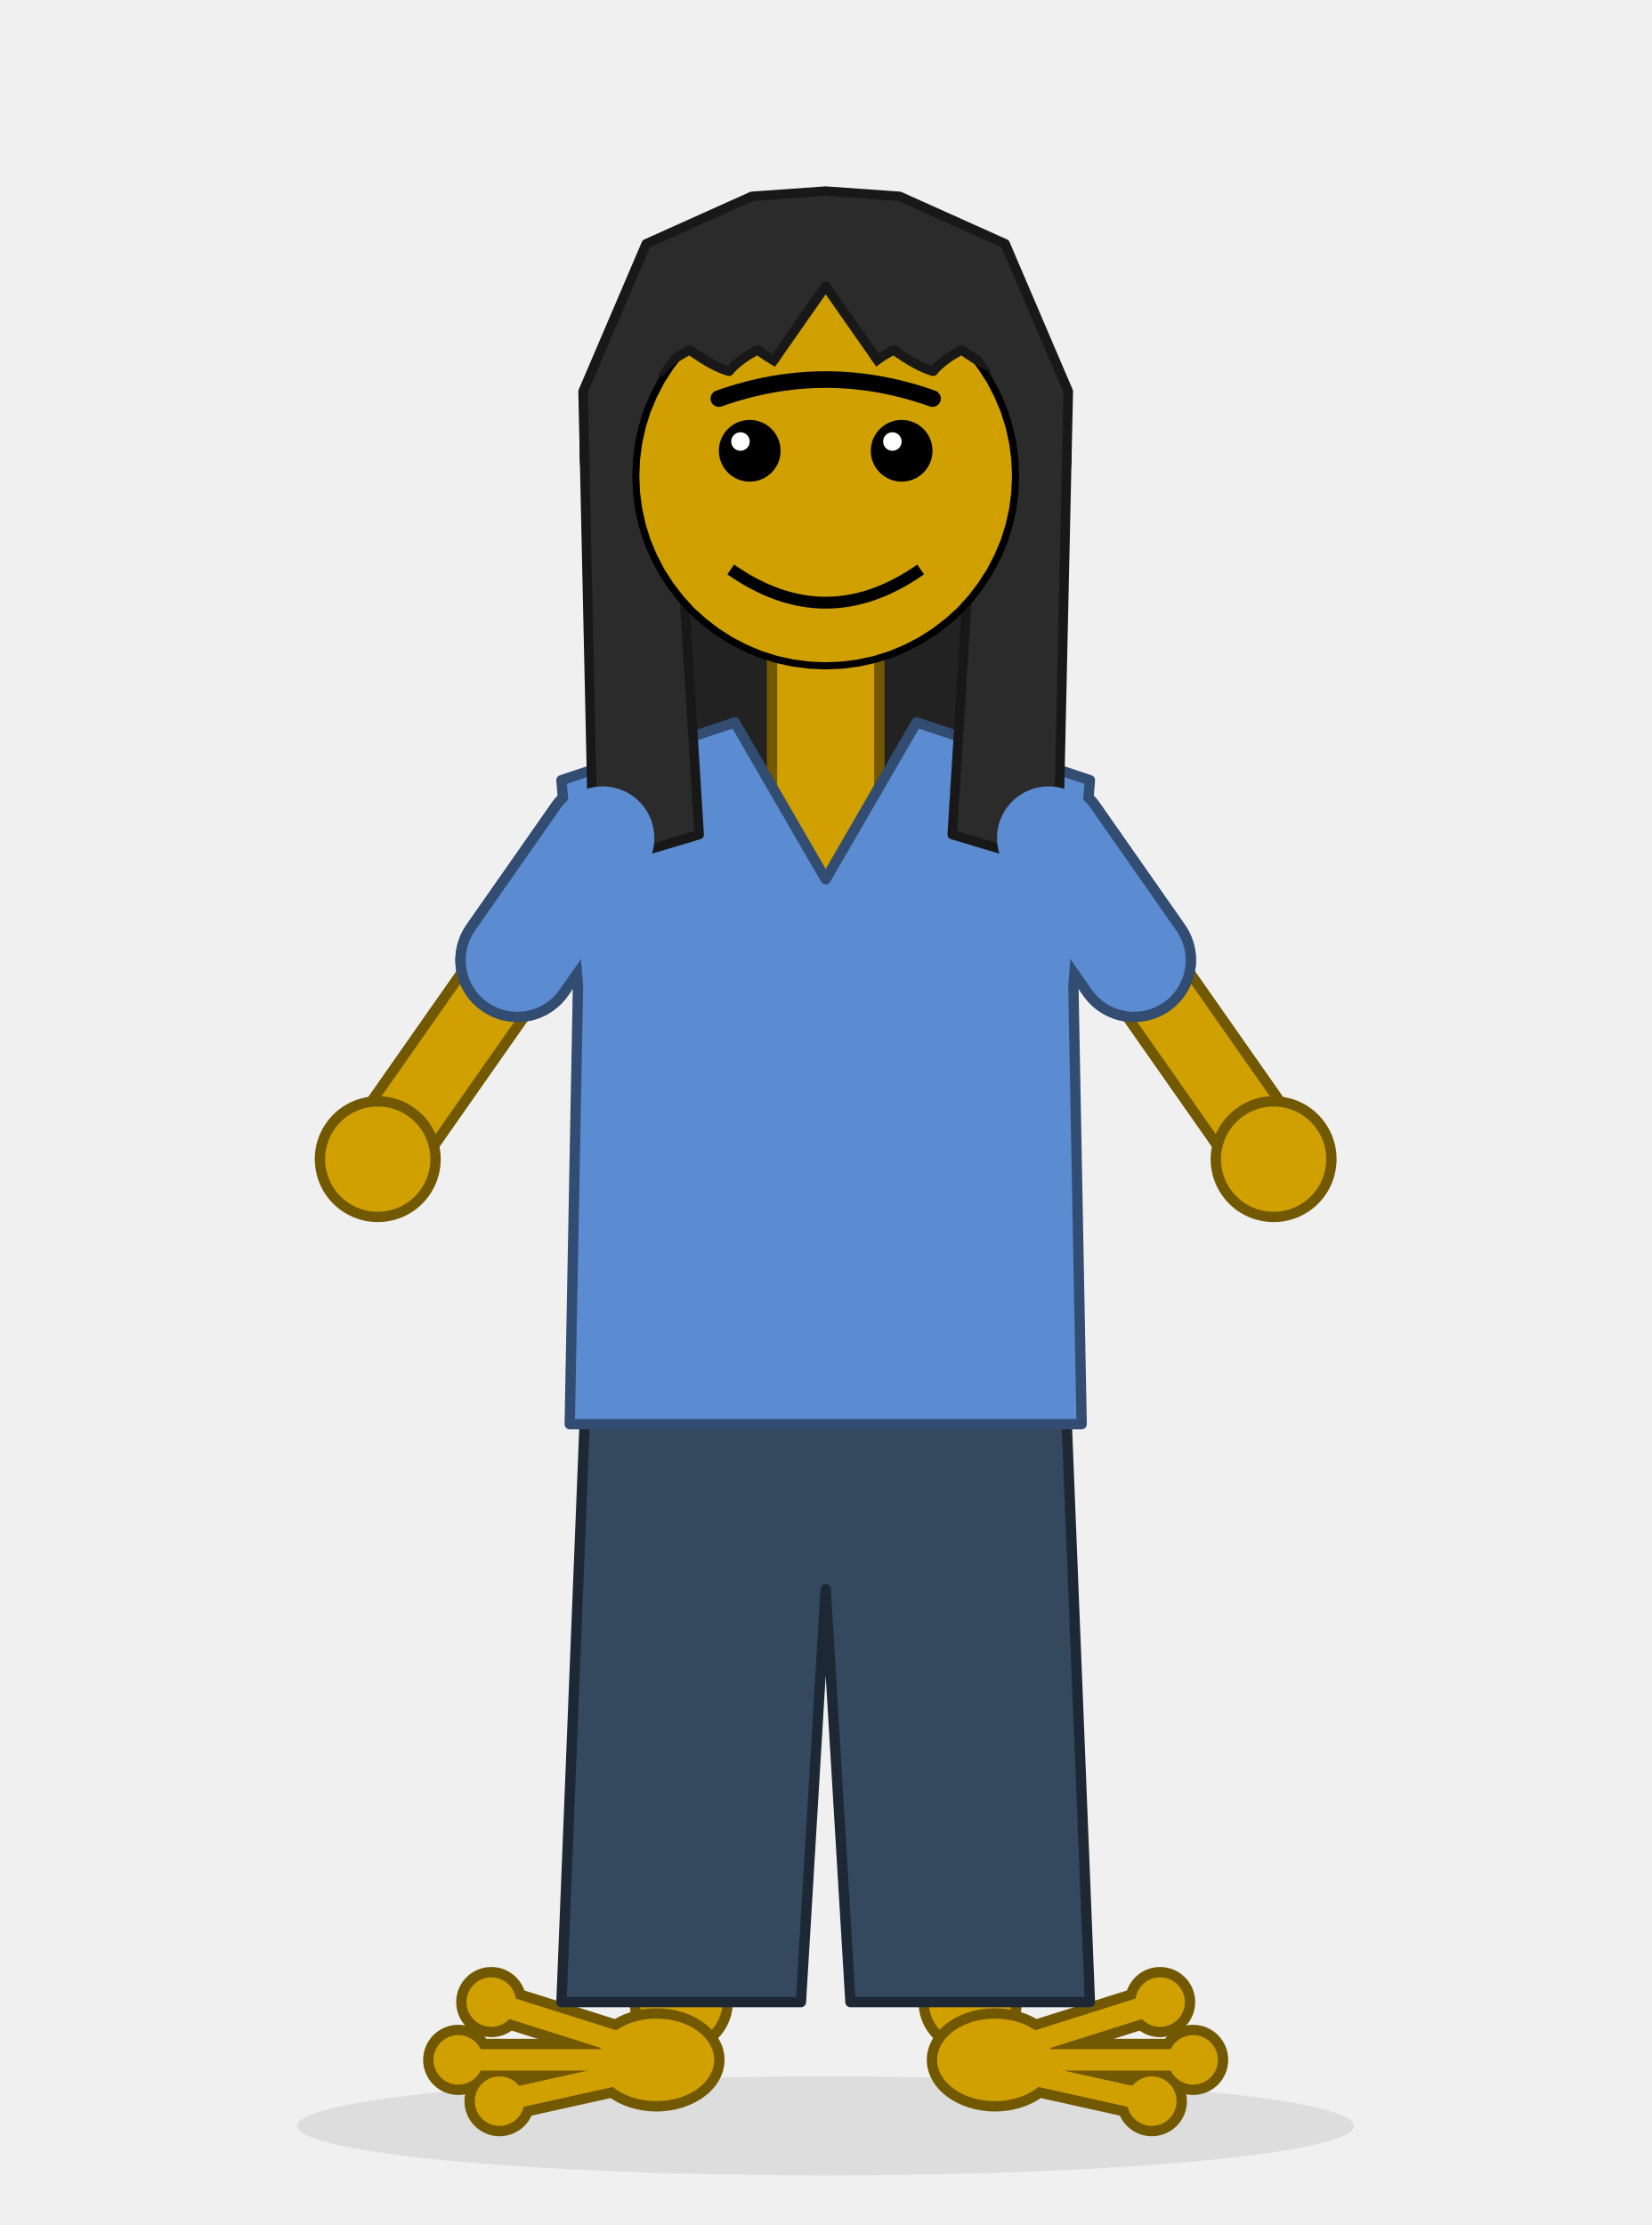
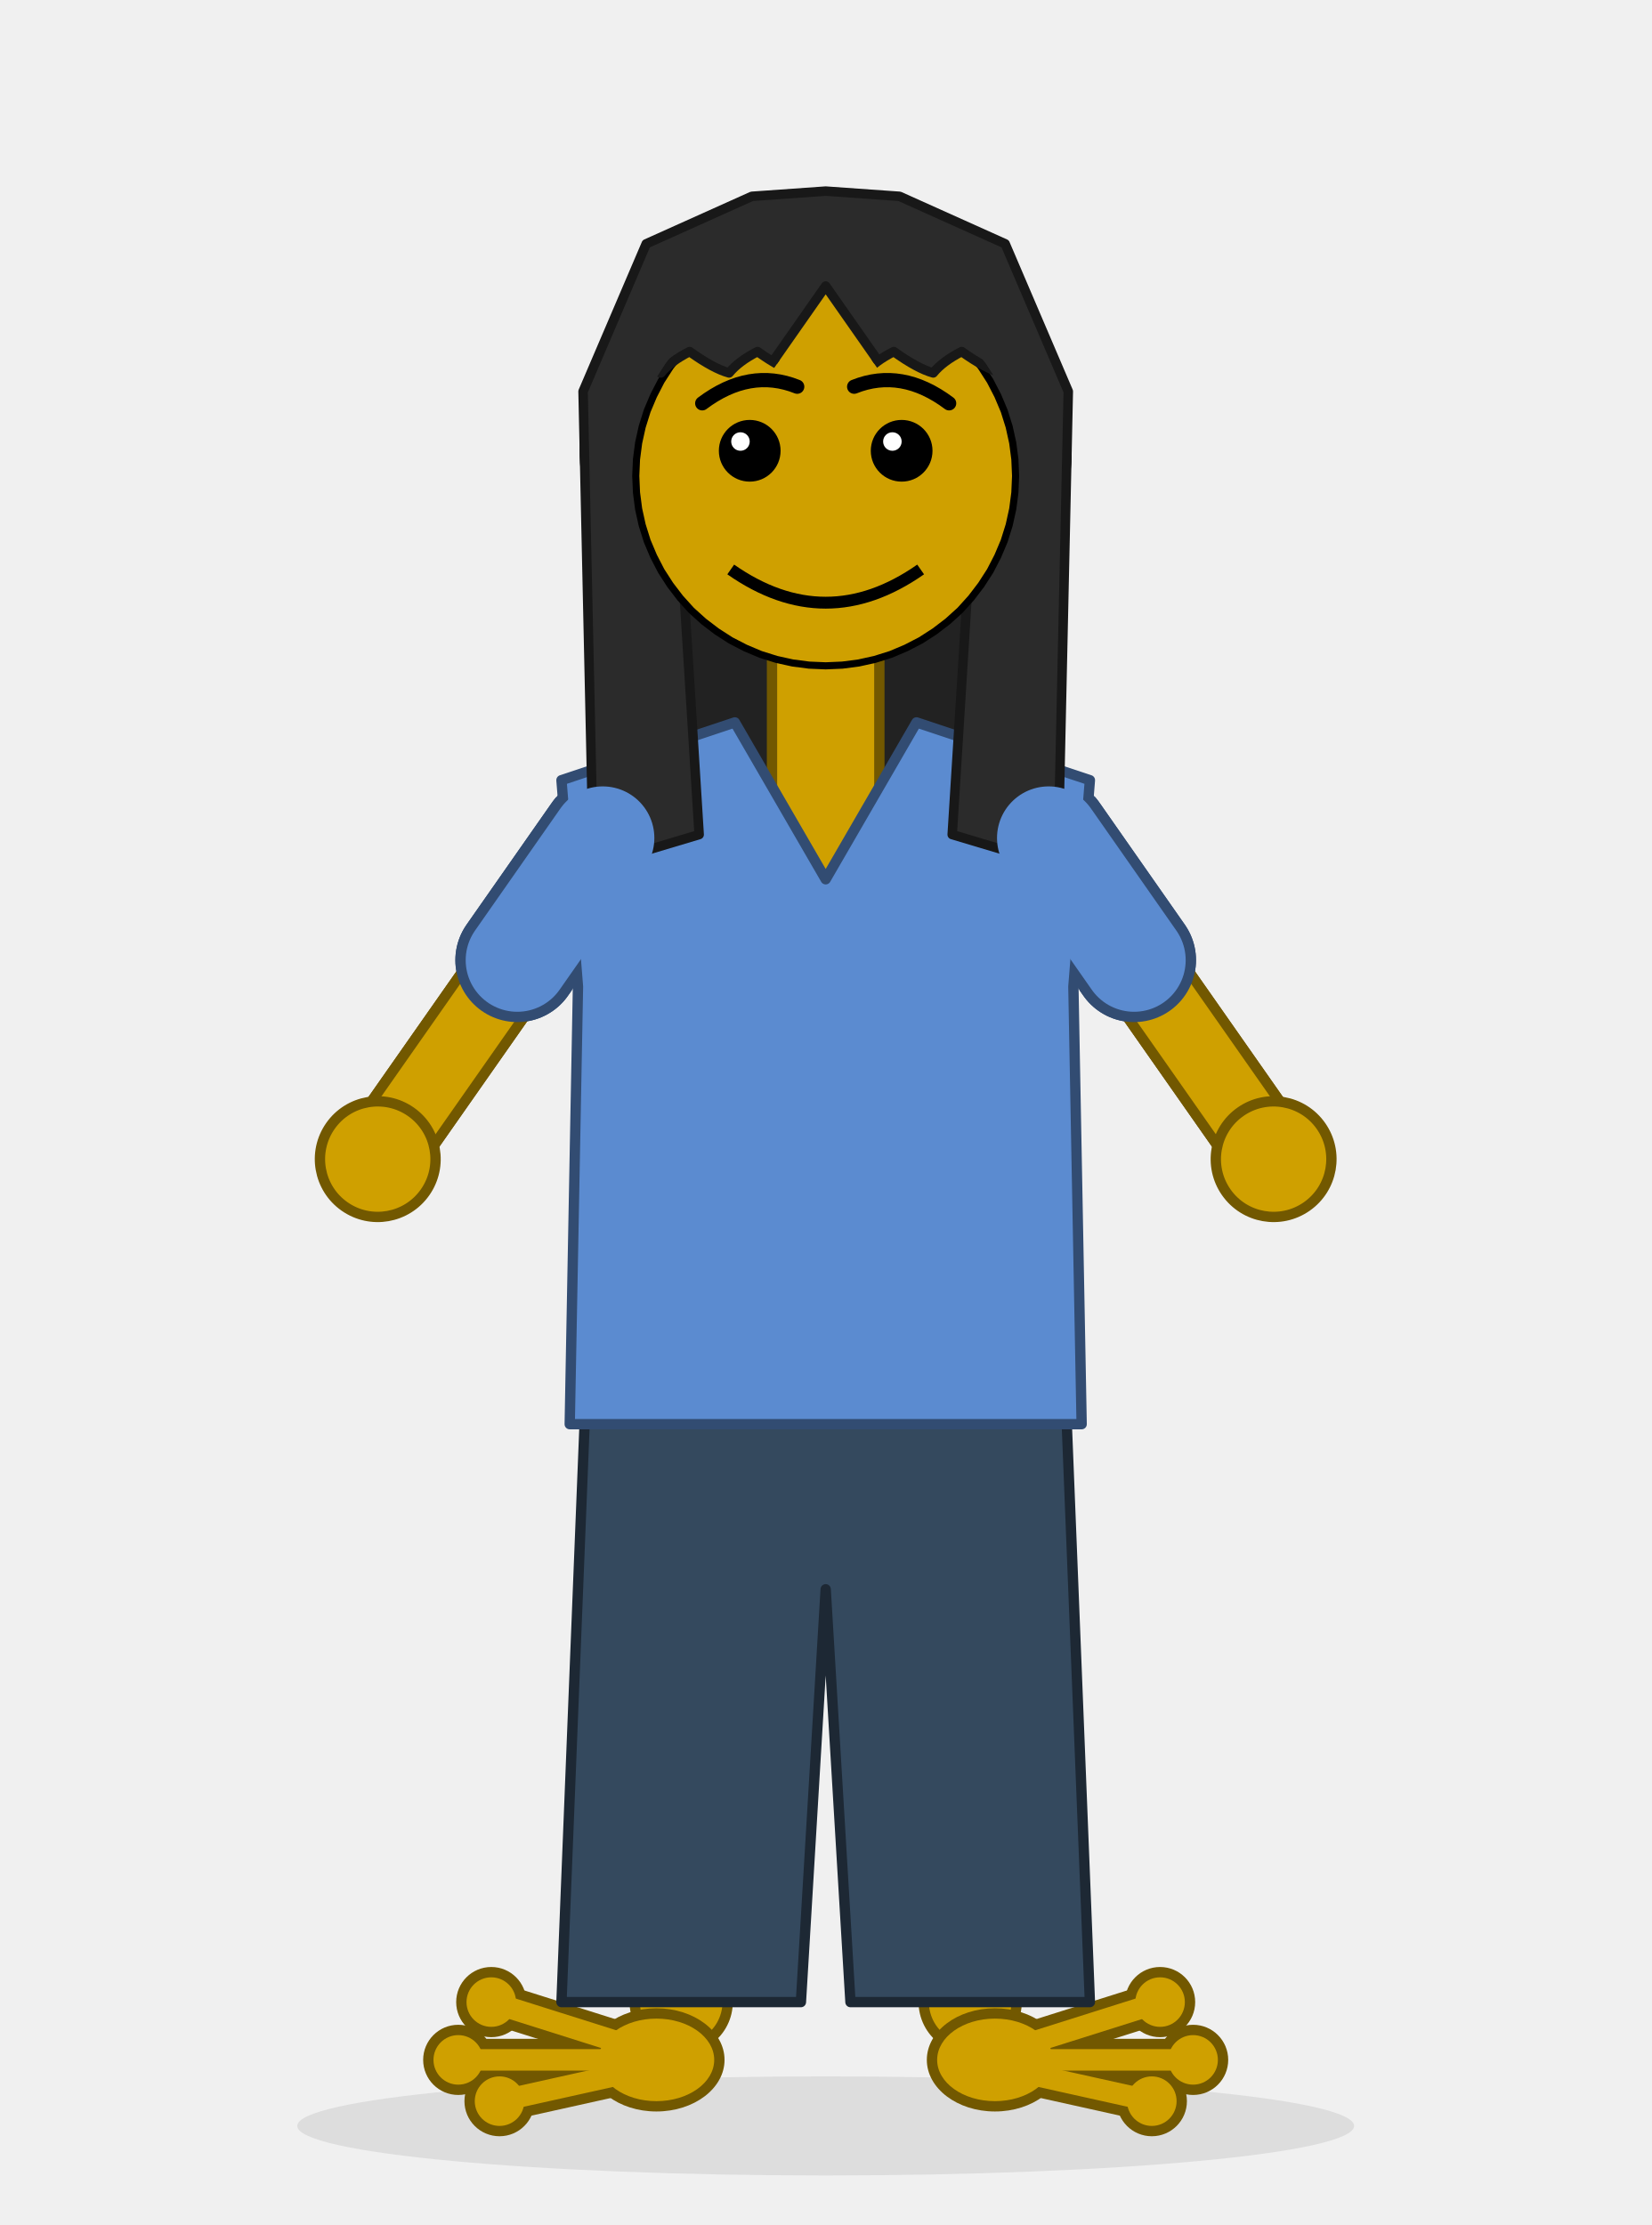
<svg xmlns="http://www.w3.org/2000/svg" id="pic" viewBox="-200 -195 400 539" width="400" height="539">
  <defs />
  <g id="figure" transform="translate(0 320) scale(1.000) translate(0 -320)">
    <ellipse cx="0" cy="320" rx="128" ry="12" fill="#000" opacity="0.080" />
    <g transform="translate(-57.5 -143.3) scale(0.575)">
      <g transform="">
        <g transform="translate(100 110.6) scale(1.000 1.000) translate(-100 -110.6)">
          <polygon points="2.2,275 -2.2,75 24.4,12.8 68.9,-7.2 100,-9.4 131.1,-7.2 175.6,12.8 202.2,75 197.8,275" fill="#222222" stroke="#131313" stroke-width="3" stroke-linejoin="round" />
        </g>
      </g>
    </g>
    <line x1="35" y1="150" x2="35" y2="290" stroke="#725800" stroke-width="25" stroke-linecap="round" />
    <line x1="35" y1="150" x2="35" y2="290" stroke="#cfa000" stroke-width="20" stroke-linecap="round" />
    <line x1="-35" y1="150" x2="-35" y2="290" stroke="#725800" stroke-width="25" stroke-linecap="round" />
    <line x1="-35" y1="150" x2="-35" y2="290" stroke="#cfa000" stroke-width="20" stroke-linecap="round" />
    <g transform="translate(35 290) scale(1.000 1.000)">
      <ellipse cx="6" cy="14" rx="16.5" ry="12.5" fill="#725800" />
      <line x1="8" y1="12" x2="46" y2="0" stroke="#725800" stroke-width="10.2" stroke-linecap="round" />
      <circle cx="46" cy="0" r="8.5" fill="#725800" />
      <line x1="8" y1="14" x2="54" y2="14" stroke="#725800" stroke-width="10.2" stroke-linecap="round" />
      <circle cx="54" cy="14" r="8.5" fill="#725800" />
      <line x1="8" y1="16" x2="44" y2="24" stroke="#725800" stroke-width="10.2" stroke-linecap="round" />
      <circle cx="44" cy="24" r="8.5" fill="#725800" />
      <ellipse cx="6" cy="14" rx="14" ry="10" fill="#cfa000" />
      <line x1="8" y1="12" x2="46" y2="0" stroke="#cfa000" stroke-width="5.2" stroke-linecap="round" />
      <circle cx="46" cy="0" r="6" fill="#cfa000" />
      <line x1="8" y1="14" x2="54" y2="14" stroke="#cfa000" stroke-width="5.2" stroke-linecap="round" />
      <circle cx="54" cy="14" r="6" fill="#cfa000" />
      <line x1="8" y1="16" x2="44" y2="24" stroke="#cfa000" stroke-width="5.2" stroke-linecap="round" />
      <circle cx="44" cy="24" r="6" fill="#cfa000" />
    </g>
    <g transform="translate(-35 290) scale(-1.000 1.000)">
      <ellipse cx="6" cy="14" rx="16.5" ry="12.5" fill="#725800" />
      <line x1="8" y1="12" x2="46" y2="0" stroke="#725800" stroke-width="10.2" stroke-linecap="round" />
      <circle cx="46" cy="0" r="8.5" fill="#725800" />
      <line x1="8" y1="14" x2="54" y2="14" stroke="#725800" stroke-width="10.2" stroke-linecap="round" />
      <circle cx="54" cy="14" r="8.5" fill="#725800" />
      <line x1="8" y1="16" x2="44" y2="24" stroke="#725800" stroke-width="10.2" stroke-linecap="round" />
      <circle cx="44" cy="24" r="8.5" fill="#725800" />
      <ellipse cx="6" cy="14" rx="14" ry="10" fill="#cfa000" />
      <line x1="8" y1="12" x2="46" y2="0" stroke="#cfa000" stroke-width="5.2" stroke-linecap="round" />
      <circle cx="46" cy="0" r="6" fill="#cfa000" />
      <line x1="8" y1="14" x2="54" y2="14" stroke="#cfa000" stroke-width="5.2" stroke-linecap="round" />
      <circle cx="54" cy="14" r="6" fill="#cfa000" />
      <line x1="8" y1="16" x2="44" y2="24" stroke="#cfa000" stroke-width="5.2" stroke-linecap="round" />
      <circle cx="44" cy="24" r="6" fill="#cfa000" />
    </g>
    <polygon points="-58,140 58,140 64,290 6,290 0,190 -6,290 -64,290" fill="#34495e" stroke="#1d2834" stroke-width="2.5" stroke-linejoin="round" />
    <rect x="-13" y="-42" width="26" height="66" rx="4" fill="#cfa000" stroke="#725800" stroke-width="2.5" />
    <line x1="54" y1="8" x2="108.5" y2="85.8" stroke="#725800" stroke-width="21" stroke-linecap="round" />
    <line x1="54" y1="8" x2="108.5" y2="85.8" stroke="#cfa000" stroke-width="16" stroke-linecap="round" />
    <line x1="-54" y1="8" x2="-108.5" y2="85.8" stroke="#725800" stroke-width="21" stroke-linecap="round" />
    <line x1="-54" y1="8" x2="-108.5" y2="85.8" stroke="#cfa000" stroke-width="16" stroke-linecap="round" />
    <line x1="54" y1="8" x2="74.7" y2="37.6" stroke="#324c72" stroke-width="30" stroke-linecap="round" />
    <line x1="-54" y1="8" x2="-74.7" y2="37.6" stroke="#324c72" stroke-width="30" stroke-linecap="round" />
    <polygon points="-22,-20 0,18 22,-20 64,-6 60,44 62,150 -62,150 -60,44 -64,-6" fill="#5b8bd0" stroke="#324c72" stroke-width="2.5" stroke-linejoin="round" />
    <g transform="translate(-57.5 -143.3) scale(0.575)">
      <path d="M26 87.5 Q21.8 79 9.2 80 Q-3.4 82.5 -2 105 Q-0.6 122.5 7.8 129 Q10.6 141 17.6 139 Q22.7 136 21.8 128 L26 125 Z" fill="#cfa000" stroke="black" stroke-width="3" stroke-linejoin="round" />
      <path d="M17.6 92.5 Q5 90 5.9 110 Q6.4 120 13.4 124" fill="none" stroke="#725800" stroke-width="2.5" stroke-linecap="round" />
      <path d="M174 87.5 Q178.2 79 190.8 80 Q203.4 82.5 202 105 Q200.6 122.5 192.2 129 Q189.4 141 182.4 139 Q177.3 136 178.2 128 L174 125 Z" fill="#cfa000" stroke="black" stroke-width="3" stroke-linejoin="round" />
      <path d="M182.4 92.5 Q195 90 194.1 110 Q193.6 120 186.6 124" fill="none" stroke="#725800" stroke-width="2.5" stroke-linecap="round" />
    </g>
    <g transform="translate(-57.5 -143.3) scale(0.575)">
      <g transform="">
        <g transform="translate(100 110.6) scale(1.000 1.000) translate(-100 -110.6)">
          <polygon points="2.2,275 -2.2,75 24.4,12.8 68.9,-7.2 100,-9.4 131.1,-7.2 175.6,12.8 202.2,75 197.8,275 153.3,261.7 162.2,119.5 100,30.6 37.8,119.5 46.7,261.7" fill="#2b2b2b" stroke="#181818" stroke-width="4" stroke-linejoin="round" />
        </g>
      </g>
    </g>
    <g transform="translate(-57.5 -143.3) scale(0.575)">
      <defs>
        <clipPath id="above-crack">
          <rect x="-2000" y="-4000" width="4200" height="4060" />
        </clipPath>
        <clipPath id="below-crack">
          <rect x="-2000" y="60" width="4200" height="4000" />
        </clipPath>
      </defs>
      <path d="M180 110.6 L179.7 117.6 L178.8 124.5 L177.3 131.3 L175.2 138 L172.5 144.4 L169.3 150.6 L165.5 156.5 L161.3 162 L156.6 167.2 L151.4 171.9 L145.9 176.1 L140 179.9 L133.8 183.1 L127.4 185.8 L120.7 187.9 L113.9 189.4 L107 190.3 L100 190.6 L93 190.3 L86.1 189.4 L79.3 187.9 L72.6 185.8 L66.2 183.1 L60 179.9 L54.1 176.1 L48.6 171.9 L43.4 167.2 L38.7 162 L34.5 156.5 L30.7 150.6 L27.5 144.4 L24.8 138 L22.7 131.3 L21.2 124.5 L20.3 117.6 L20 110.6 L20.3 103.6 L21.2 96.7 L22.7 89.9 L24.8 83.2 L27.5 76.8 L30.7 70.6 L34.5 64.7 L38.7 59.2 L43.4 54 L48.6 49.3 L54.1 45.1 L60 41.3 L66.2 38.1 L72.6 35.4 L79.3 33.3 L86.1 31.8 L93 30.9 L100 30.6 L107 30.9 L113.9 31.8 L120.7 33.3 L127.4 35.4 L133.8 38.1 L140 41.3 L145.9 45.1 L151.4 49.3 L156.6 54 L161.3 59.2 L165.5 64.7 L169.3 70.6 L172.5 76.8 L175.2 83.2 L177.3 89.9 L178.8 96.7 L179.7 103.6 Z" fill="#cfa000" stroke="black" stroke-width="3" />
    </g>
    <g transform="translate(-57.5 -143.3) scale(0.575)">
      <g transform="translate(0 0)">
        <g transform="rotate(0 68 100) translate(68 100) scale(1 1.000) translate(-68 -100)">
          <circle cx="68" cy="100" r="13" fill="#000000" />
        </g>
        <circle cx="64.1" cy="96.1" r="3.9" fill="#ffffff" />
        <g transform="rotate(0 132 100) translate(132 100) scale(1 1.000) translate(-132 -100)">
          <circle cx="132" cy="100" r="13" fill="#000000" />
        </g>
        <circle cx="128.1" cy="96.1" r="3.9" fill="#ffffff" />
      </g>
    </g>
    <g transform="translate(-57.5 -143.3) scale(0.575)">
-       <path d="M55 78 Q100 62 145 78" stroke="black" fill="none" stroke-width="7" stroke-linecap="round" />
+       <path d="M48 80 Q68 65 88 73 M152 80 Q132 65 112 73" stroke="black" fill="none" stroke-width="6" stroke-linecap="round" />
      <g transform="translate(100 150) scale(1.000 1.000) translate(-100 -150)">
        <path d="M60 150 Q100 178 140 150" stroke="black" fill="none" stroke-width="5" stroke-linejoin="round" />
      </g>
    </g>
    <g transform="translate(-57.5 -143.3) scale(0.575)">
      <defs>
        <clipPath id="bangs-head">
          <path d="M180 110.6 L179.7 117.6 L178.8 124.5 L177.3 131.3 L175.2 138 L172.5 144.4 L169.3 150.6 L165.5 156.5 L161.3 162 L156.6 167.2 L151.4 171.9 L145.9 176.1 L140 179.9 L133.8 183.1 L127.4 185.8 L120.7 187.9 L113.9 189.4 L107 190.3 L100 190.6 L93 190.3 L86.1 189.4 L79.3 187.9 L72.6 185.8 L66.2 183.1 L60 179.9 L54.1 176.1 L48.6 171.9 L43.4 167.2 L38.7 162 L34.5 156.5 L30.7 150.6 L27.5 144.4 L24.8 138 L22.7 131.3 L21.2 124.5 L20.3 117.6 L20 110.6 L20.3 103.6 L21.2 96.7 L22.7 89.9 L24.8 83.2 L27.5 76.8 L30.7 70.6 L34.5 64.7 L38.7 59.2 L43.4 54 L48.6 49.3 L54.1 45.1 L60 41.3 L66.2 38.1 L72.6 35.4 L79.3 33.3 L86.1 31.8 L93 30.9 L100 30.6 L107 30.9 L113.9 31.8 L120.7 33.3 L127.4 35.4 L133.8 38.1 L140 41.3 L145.9 45.1 L151.4 49.3 L156.6 54 L161.3 59.2 L165.5 64.7 L169.3 70.6 L172.5 76.8 L175.2 83.2 L177.3 89.9 L178.8 96.7 L179.7 103.6 Z" transform="translate(100 110.6) scale(1.0313 1.0313) translate(-100 -110.6)" />
        </clipPath>
        <clipPath id="bangs-above">
-           <path d="M-386 57.5 L14 57.5 Q24 64.7 30.6 66.5 Q34.6 61.6 42.7 57.5 Q52.7 64.7 59.3 66.5 Q63.3 61.6 71.3 57.5 Q81.4 64.7 88 66.5 Q92 61.6 100 57.5 Q110 64.7 116.6 66.5 Q120.6 61.6 128.7 57.5 Q138.7 64.7 145.3 66.5 Q149.3 61.6 157.3 57.5 Q167.4 64.7 174 66.5 Q178 61.6 186 57.5 L586 57.5 V-3000 H-386 Z" />
+           <path d="M-386 58.2 L14 58.2 Q24 65.4 30.6 67.2 Q34.6 62.3 42.7 58.2 Q52.7 65.4 59.3 67.2 Q63.3 62.3 71.3 58.2 Q81.4 65.4 88 67.2 Q92 62.3 100 58.2 Q110 65.4 116.6 67.2 Q120.6 62.3 128.7 58.2 Q138.7 65.4 145.3 67.2 Q149.3 62.3 157.3 58.2 Q167.4 65.4 174 67.2 Q178 62.3 186 58.2 L586 58.2 V-3000 H-386 Z" />
        </clipPath>
        <mask id="bangs-hair" maskUnits="userSpaceOnUse" x="-3000" y="-3000" width="6000" height="6000">
          <g transform="translate(100 110.6) scale(1.000 1.000) translate(-100 -110.6)">
            <polygon points="2.2,275 -2.2,75 24.4,12.8 68.9,-7.2 100,-9.4 131.1,-7.2 175.6,12.8 202.2,75 197.8,275 153.3,261.7 162.2,119.5 100,30.6 37.8,119.5 46.7,261.7" fill="#ffffff" stroke="#ffffff" stroke-width="4" stroke-linejoin="round" />
          </g>
        </mask>
      </defs>
      <g clip-path="url(#bangs-head)">
        <g clip-path="url(#bangs-above)">
          <g transform="translate(100 110.6) scale(1.000 1.000) translate(-100 -110.6)">
            <polygon points="2.2,275 -2.2,75 24.4,12.8 68.9,-7.2 100,-9.4 131.1,-7.2 175.6,12.8 202.2,75 197.8,275 153.3,261.7 162.2,119.5 100,30.6 37.8,119.5 46.7,261.7" fill="#2b2b2b" stroke="#181818" stroke-width="4" stroke-linejoin="round" />
          </g>
        </g>
-         <path d="M14 57.5 Q24 64.7 30.6 66.5 Q34.6 61.6 42.7 57.5 Q52.7 64.7 59.3 66.5 Q63.3 61.6 71.3 57.5 Q81.4 64.7 88 66.5 Q92 61.6 100 57.5 Q110 64.7 116.6 66.5 Q120.6 61.6 128.7 57.5 Q138.7 64.7 145.3 66.5 Q149.3 61.6 157.3 57.5 Q167.4 64.7 174 66.5 Q178 61.6 186 57.5" fill="none" stroke="#181818" stroke-width="4" stroke-linejoin="round" stroke-linecap="round" mask="url(#bangs-hair)" />
+         <path d="M14 58.2 Q24 65.4 30.6 67.2 Q34.6 62.3 42.7 58.2 Q52.7 65.4 59.3 67.2 Q63.3 62.3 71.3 58.2 Q81.4 65.4 88 67.2 Q92 62.3 100 58.2 Q110 65.4 116.6 67.2 Q120.6 62.3 128.7 58.2 Q138.7 65.4 145.3 67.2 Q149.3 62.3 157.3 58.2 Q167.4 65.4 174 67.2 Q178 62.3 186 58.2" fill="none" stroke="#181818" stroke-width="4" stroke-linejoin="round" stroke-linecap="round" mask="url(#bangs-hair)" />
      </g>
    </g>
    <clipPath id="off-body">
      <path clip-rule="evenodd" d="M-5000 -5000 H5000 V5000 H-5000 Z M-21.3,-21.8 L0,15 L21.3,-21.8 L65.6,-7.1 L61.5,44 L63.5,151.5 L-63.5,151.5 L-61.5,44 L-65.6,-7.1 Z" />
    </clipPath>
    <g clip-path="url(#off-body)">
      <line x1="54" y1="8" x2="108.5" y2="85.8" stroke="#725800" stroke-width="21" stroke-linecap="round" />
      <line x1="54" y1="8" x2="108.5" y2="85.8" stroke="#cfa000" stroke-width="16" stroke-linecap="round" />
      <line x1="-54" y1="8" x2="-108.5" y2="85.8" stroke="#725800" stroke-width="21" stroke-linecap="round" />
      <line x1="-54" y1="8" x2="-108.5" y2="85.8" stroke="#cfa000" stroke-width="16" stroke-linecap="round" />
      <line x1="54" y1="8" x2="74.7" y2="37.6" stroke="#324c72" stroke-width="30" stroke-linecap="round" />
      <line x1="-54" y1="8" x2="-74.7" y2="37.6" stroke="#324c72" stroke-width="30" stroke-linecap="round" />
    </g>
    <line x1="54" y1="8" x2="74.7" y2="37.6" stroke="#5b8bd0" stroke-width="25" stroke-linecap="round" />
    <line x1="-54" y1="8" x2="-74.7" y2="37.6" stroke="#5b8bd0" stroke-width="25" stroke-linecap="round" />
    <g transform="translate(108.5 85.8) rotate(55) scale(1 1)">
      <circle r="14" fill="#cfa000" stroke="#725800" stroke-width="2.5" />
    </g>
    <g transform="translate(-108.5 85.8) rotate(125) scale(1 -1)">
      <circle r="14" fill="#cfa000" stroke="#725800" stroke-width="2.5" />
    </g>
  </g>
</svg>
